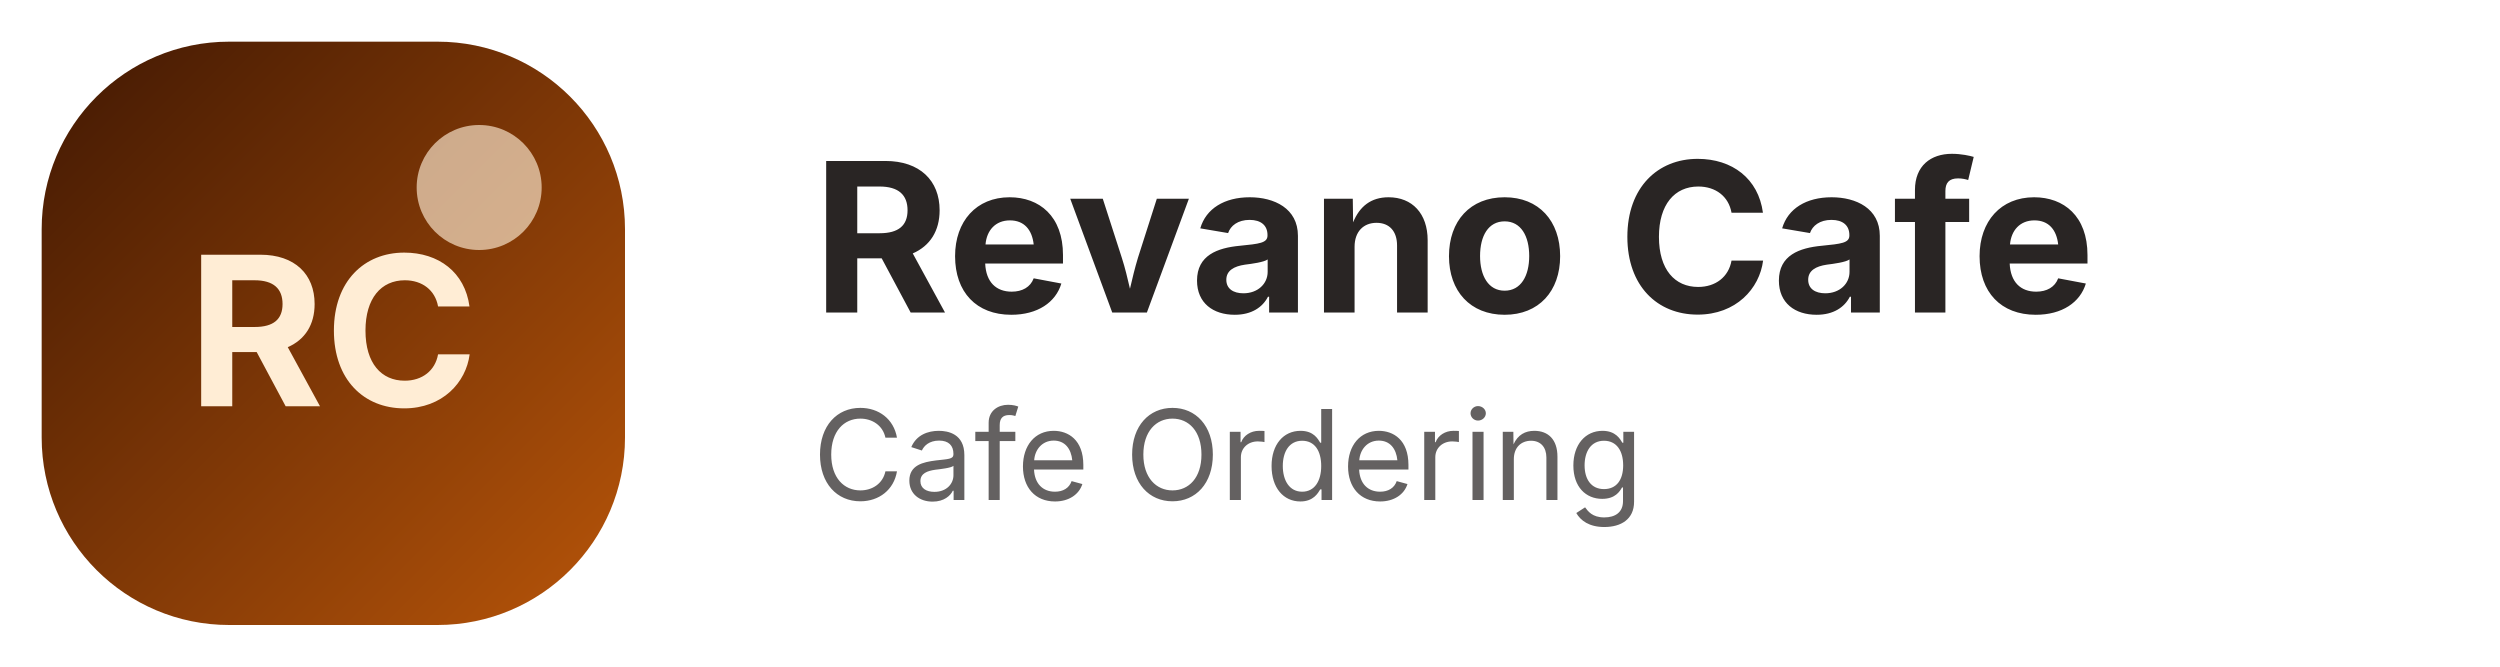
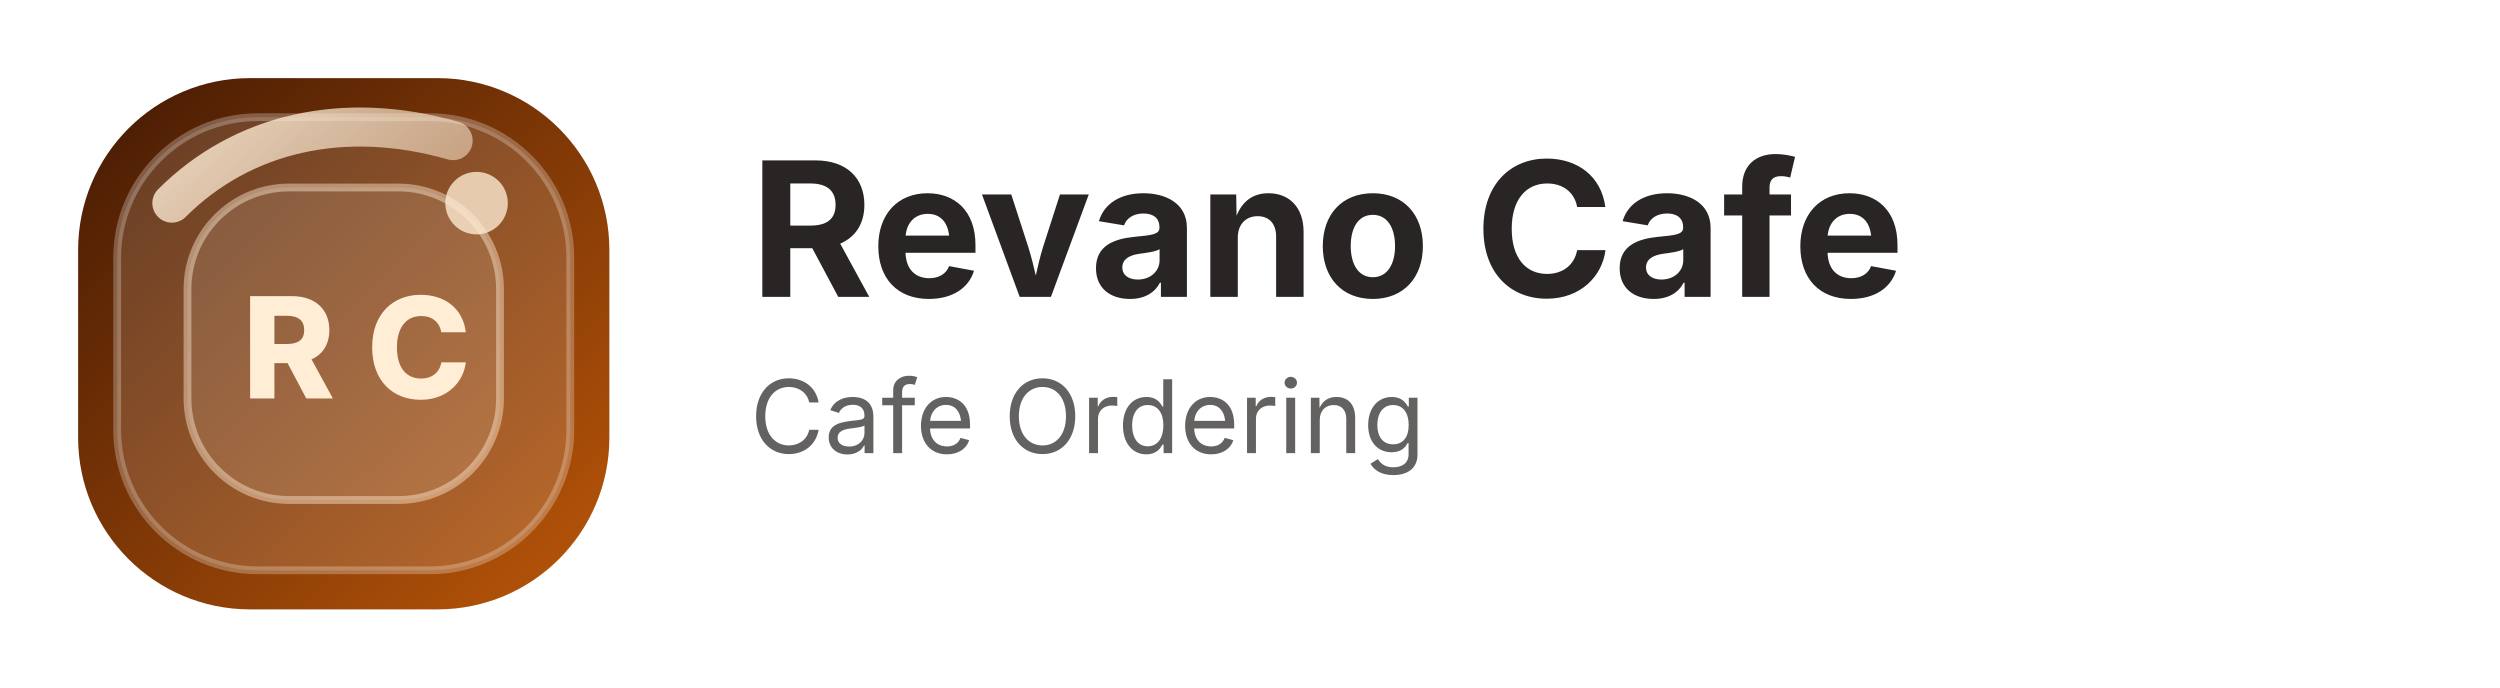
- <svg xmlns="http://www.w3.org/2000/svg" width="240" height="64" viewBox="0 0 240 64" fill="none" role="img" aria-labelledby="logoTitle">
+ <svg xmlns="http://www.w3.org/2000/svg" width="320" height="88" viewBox="0 0 320 88" fill="none" role="img" aria-labelledby="logoTitle">
  <defs>
-     <linearGradient id="brandGradient" x1="6" y1="6" x2="58" y2="58" gradientUnits="userSpaceOnUse">
+     <linearGradient id="brandGradient" x1="12" y1="10" x2="74" y2="74" gradientUnits="userSpaceOnUse">
      <stop stop-color="#451a03" />
      <stop offset="1" stop-color="#b45309" />
    </linearGradient>
+     <linearGradient id="shineGradient" x1="20" y1="14" x2="70" y2="70" gradientUnits="userSpaceOnUse">
+       <stop stop-color="#ffedd5" stop-opacity="0.9" />
+       <stop offset="1" stop-color="#ffedd5" stop-opacity="0" />
+     </linearGradient>
  </defs>
-   <rect x="4" y="4" width="56" height="56" rx="18" fill="url(#brandGradient)" />
-   <circle cx="46" cy="18" r="6" fill="#ffedd5" fill-opacity="0.65" />
-   <text x="18" y="39" fill="#ffedd5" font-size="20" font-family="Inter, Arial, sans-serif" font-weight="700">RC</text>
-   <text x="78" y="30" fill="#292524" font-size="20" font-family="Inter, Arial, sans-serif" font-weight="700">Revano Cafe</text>
-   <text x="78" y="48" fill="rgba(41, 37, 36, 0.72)" font-size="12" font-family="Inter, Arial, sans-serif">Cafe Ordering</text>
+   <rect x="10" y="10" width="68" height="68" rx="22" fill="url(#brandGradient)" />
+   <rect x="15" y="15" width="58" height="58" rx="18" fill="rgba(255,255,255,0.14)" stroke="rgba(255,255,255,0.26)" />
+   <rect x="24" y="24" width="40" height="40" rx="13" fill="rgba(255,255,255,0.12)" stroke="#ffedd5" stroke-opacity="0.44" />
+   <path d="M22 26C31 17 44 14 58 18" stroke="url(#shineGradient)" stroke-width="5" stroke-linecap="round" />
+   <circle cx="61" cy="26" r="4" fill="#ffedd5" fill-opacity="0.78" />
+   <text x="31" y="51" fill="#ffedd5" font-size="18" font-family="Inter, Arial, sans-serif" font-weight="800" letter-spacing="4">RC</text>
+   <text x="96" y="38" fill="#292524" font-size="24" font-family="Inter, Arial, sans-serif" font-weight="700">Revano Cafe</text>
+   <text x="96" y="58" fill="#292524" fill-opacity="0.72" font-size="13" font-family="Inter, Arial, sans-serif">Cafe Ordering</text>
</svg>
